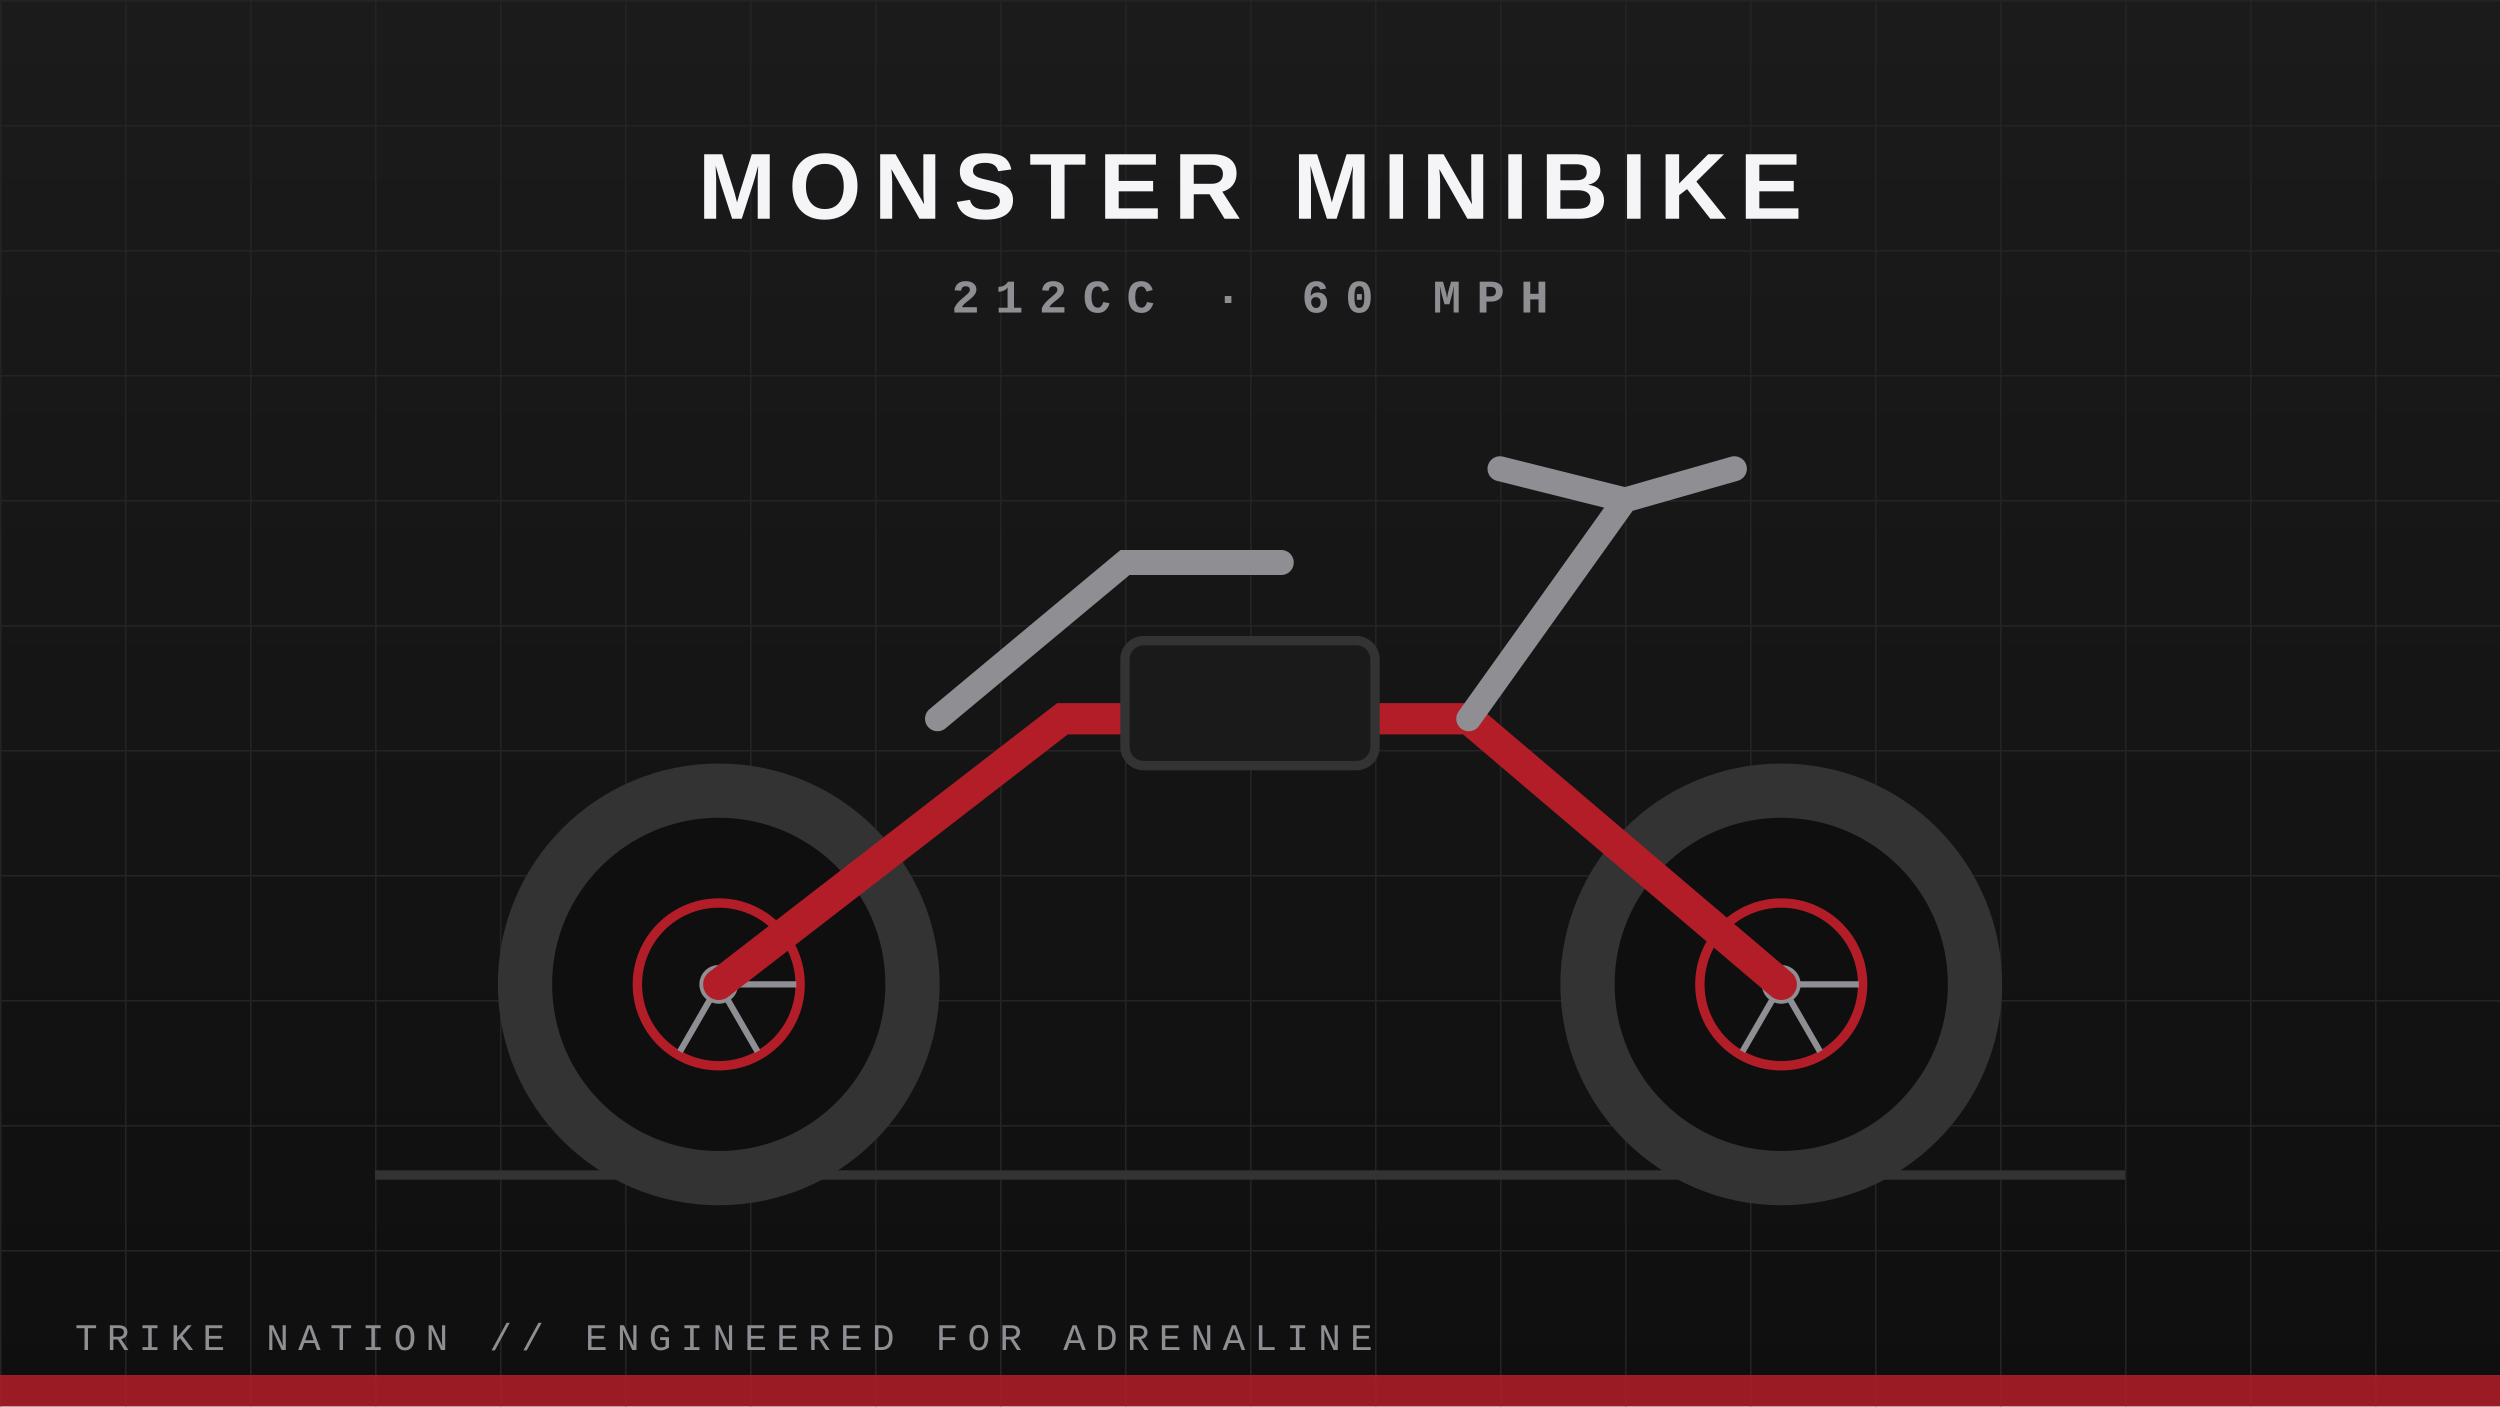
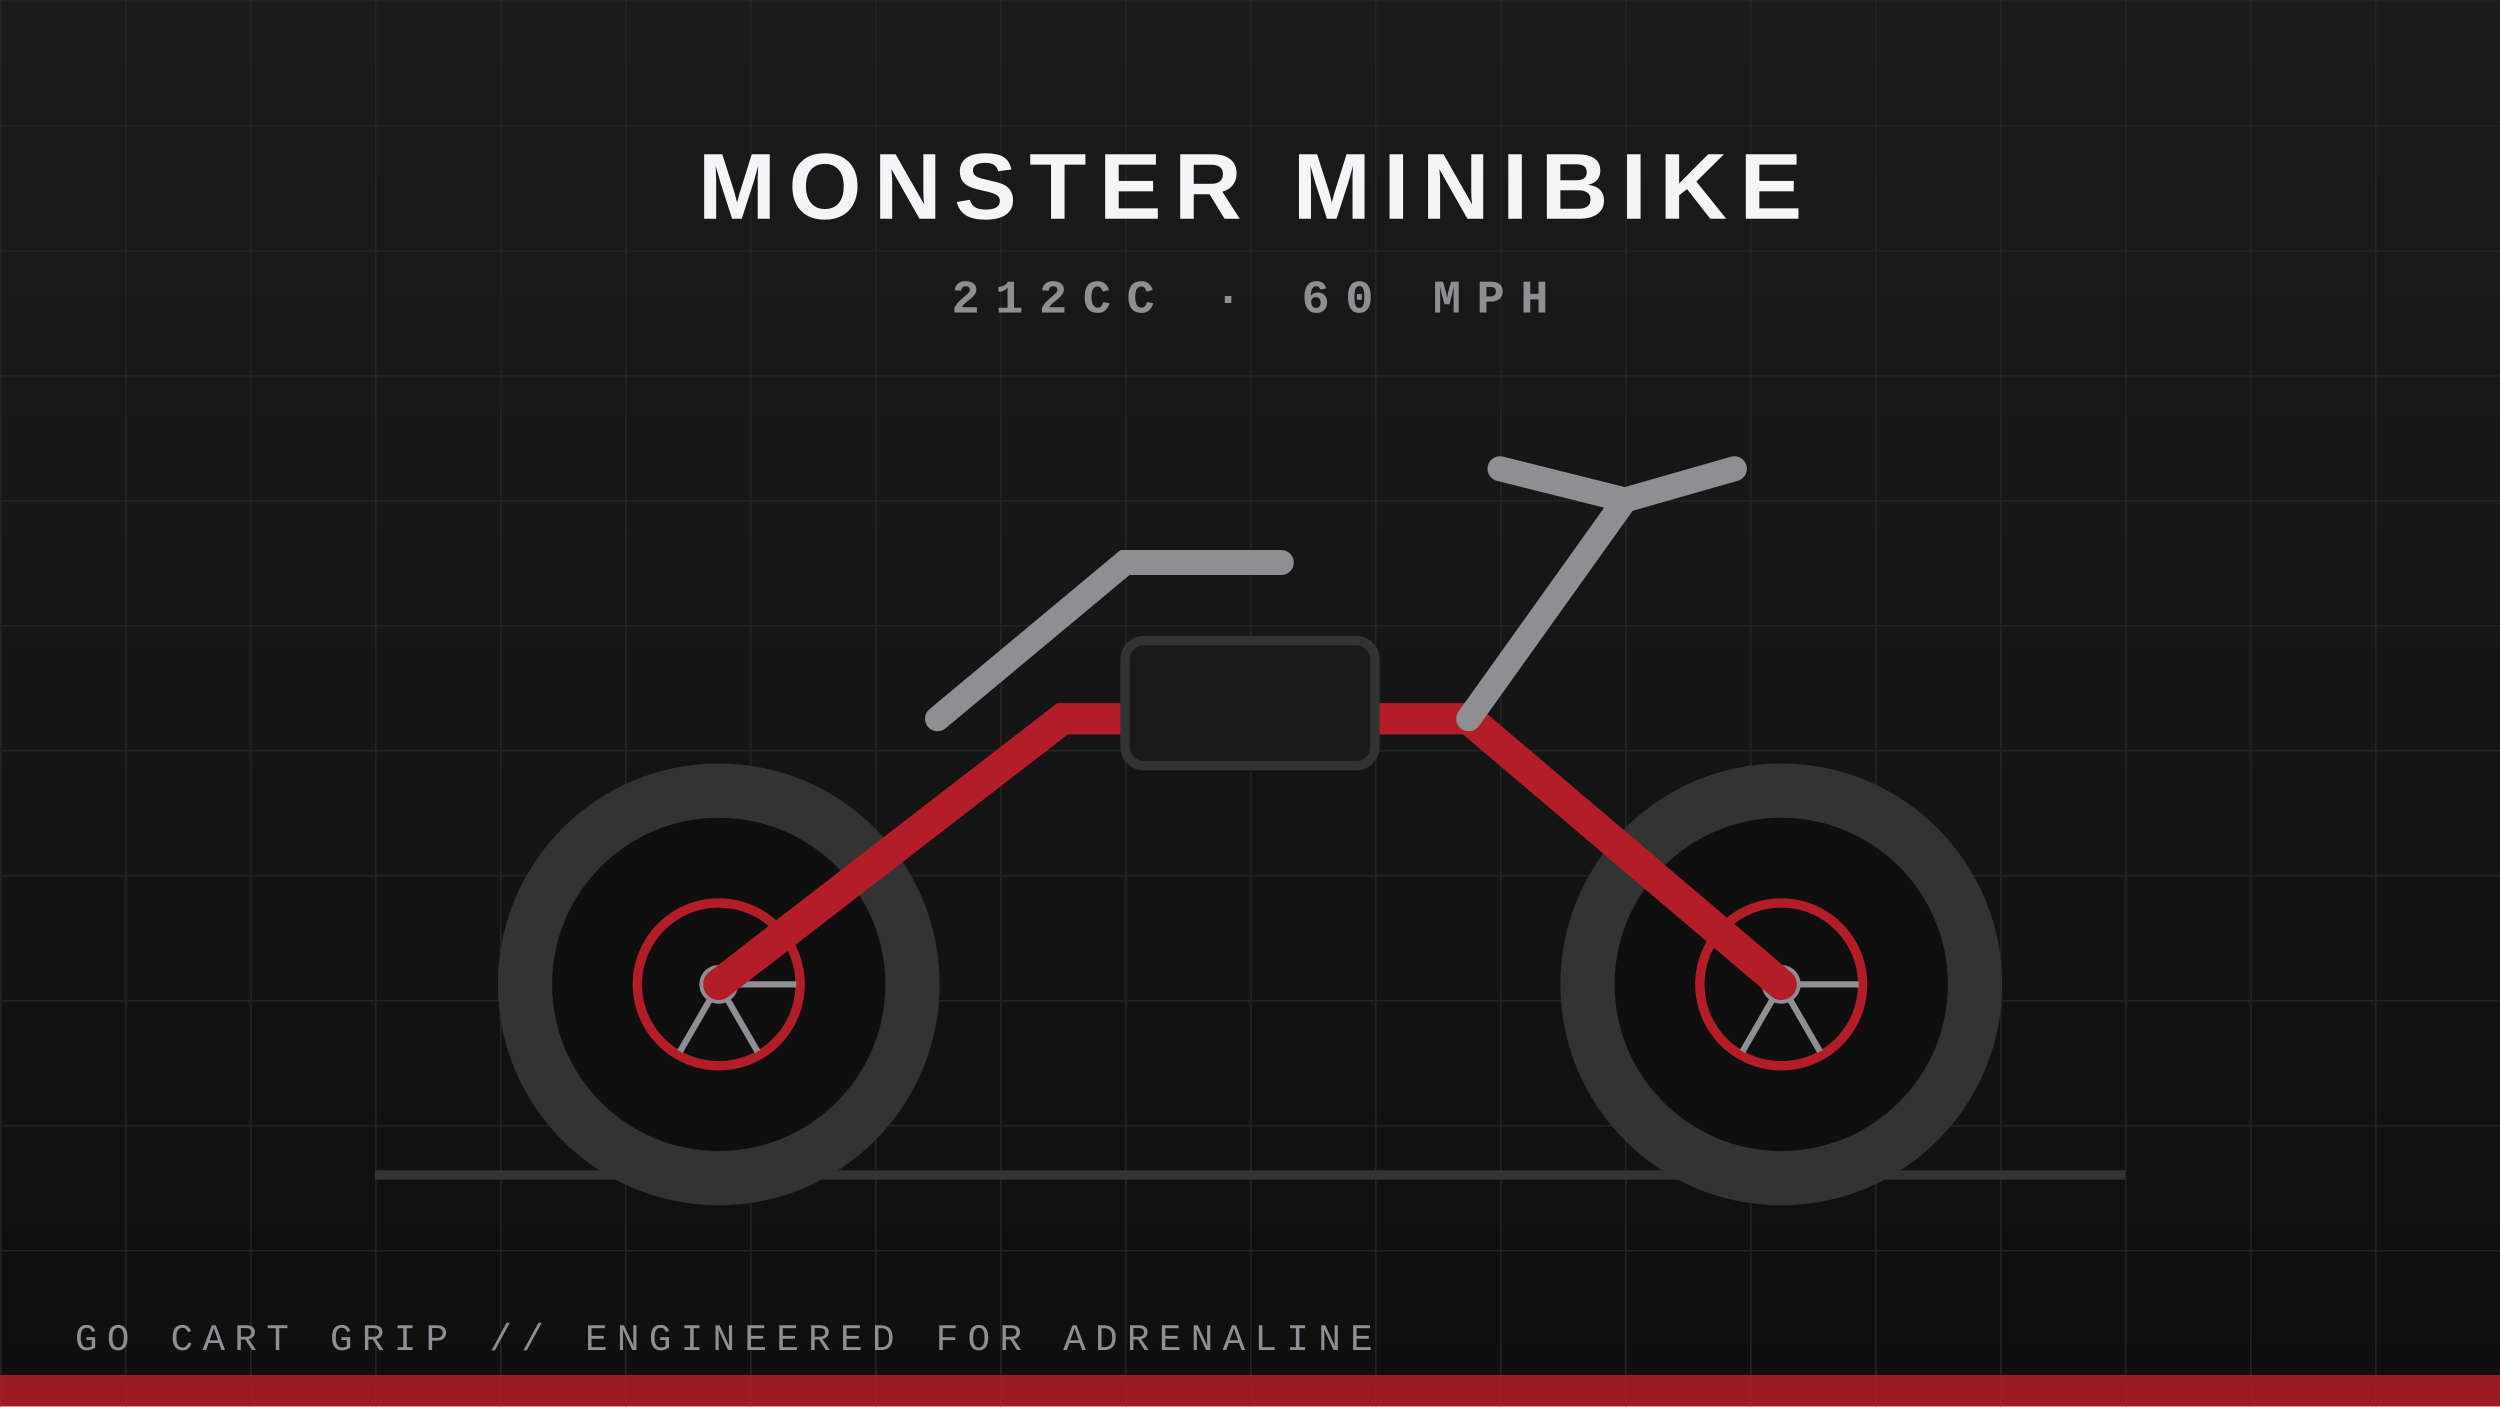
<svg xmlns="http://www.w3.org/2000/svg" width="800" height="450" viewBox="0 0 800 450">
  <defs>
    <linearGradient id="bg" x1="0" y1="0" x2="0" y2="1">
      <stop offset="0" stop-color="#1c1b1b" />
      <stop offset="1" stop-color="#0f0f0f" />
    </linearGradient>
    <pattern id="grid" width="40" height="40" patternUnits="userSpaceOnUse">
      <path d="M40 0 H0 V40" fill="none" stroke="#242424" stroke-width="1" />
    </pattern>
  </defs>
  <rect width="800" height="450" fill="url(#bg)" />
  <rect width="800" height="450" fill="url(#grid)" />
  <rect x="0" y="440" width="800" height="10" fill="#b31d28" opacity="0.85" />
  <line x1="120" y1="376" x2="680" y2="376" stroke="#333333" stroke-width="3" />
  <circle cx="230" cy="315" r="62" fill="#0f0f0f" stroke="#333333" stroke-width="17.36" />
  <circle cx="230" cy="315" r="26.04" fill="none" stroke="#b31d28" stroke-width="3" />
  <circle cx="230" cy="315" r="6.2" fill="#8e8e93" />
  <line x1="230" y1="315" x2="254.8" y2="315" stroke="#8e8e93" stroke-width="2" />
  <line x1="230" y1="315" x2="242.4" y2="336.477" stroke="#8e8e93" stroke-width="2" />
  <line x1="230" y1="315" x2="217.6" y2="336.477" stroke="#8e8e93" stroke-width="2" />
  <circle cx="570" cy="315" r="62" fill="#0f0f0f" stroke="#333333" stroke-width="17.36" />
  <circle cx="570" cy="315" r="26.04" fill="none" stroke="#b31d28" stroke-width="3" />
  <circle cx="570" cy="315" r="6.2" fill="#8e8e93" />
  <line x1="570" y1="315" x2="594.8" y2="315" stroke="#8e8e93" stroke-width="2" />
  <line x1="570" y1="315" x2="582.4" y2="336.477" stroke="#8e8e93" stroke-width="2" />
  <line x1="570" y1="315" x2="557.6" y2="336.477" stroke="#8e8e93" stroke-width="2" />
  <path d="M230 315 L340 230 L470 230 L570 315" fill="none" stroke="#b31d28" stroke-width="10" stroke-linecap="round" />
  <path d="M470 230 L520 160 M520 160 L480 150 M520 160 L555 150" fill="none" stroke="#8e8e93" stroke-width="8" stroke-linecap="round" />
  <path d="M300 230 L360 180 L410 180" fill="none" stroke="#8e8e93" stroke-width="8" stroke-linecap="round" />
  <rect x="360" y="205" width="80" height="40" rx="6" fill="#1a1a1a" stroke="#333333" stroke-width="3" />
  <text x="400" y="70" text-anchor="middle" font-family="'Arial Black', Arial, sans-serif" font-weight="900" font-size="30" letter-spacing="4" fill="#f5f5f7">MONSTER MINIBIKE</text>
  <text x="400" y="100" text-anchor="middle" font-family="'Courier New', monospace" font-weight="700" font-size="15" letter-spacing="5" fill="#8e8e93">212CC · 60 MPH</text>
-   <text x="24" y="432" font-family="'Courier New', monospace" font-size="12" letter-spacing="3" fill="#8e8e93">TRIKE NATION // ENGINEERED FOR ADRENALINE</text>
+   <text x="24" y="432" font-family="'Courier New', monospace" font-size="12" letter-spacing="3" fill="#8e8e93">GO CART GRIP // ENGINEERED FOR ADRENALINE</text>
</svg>
